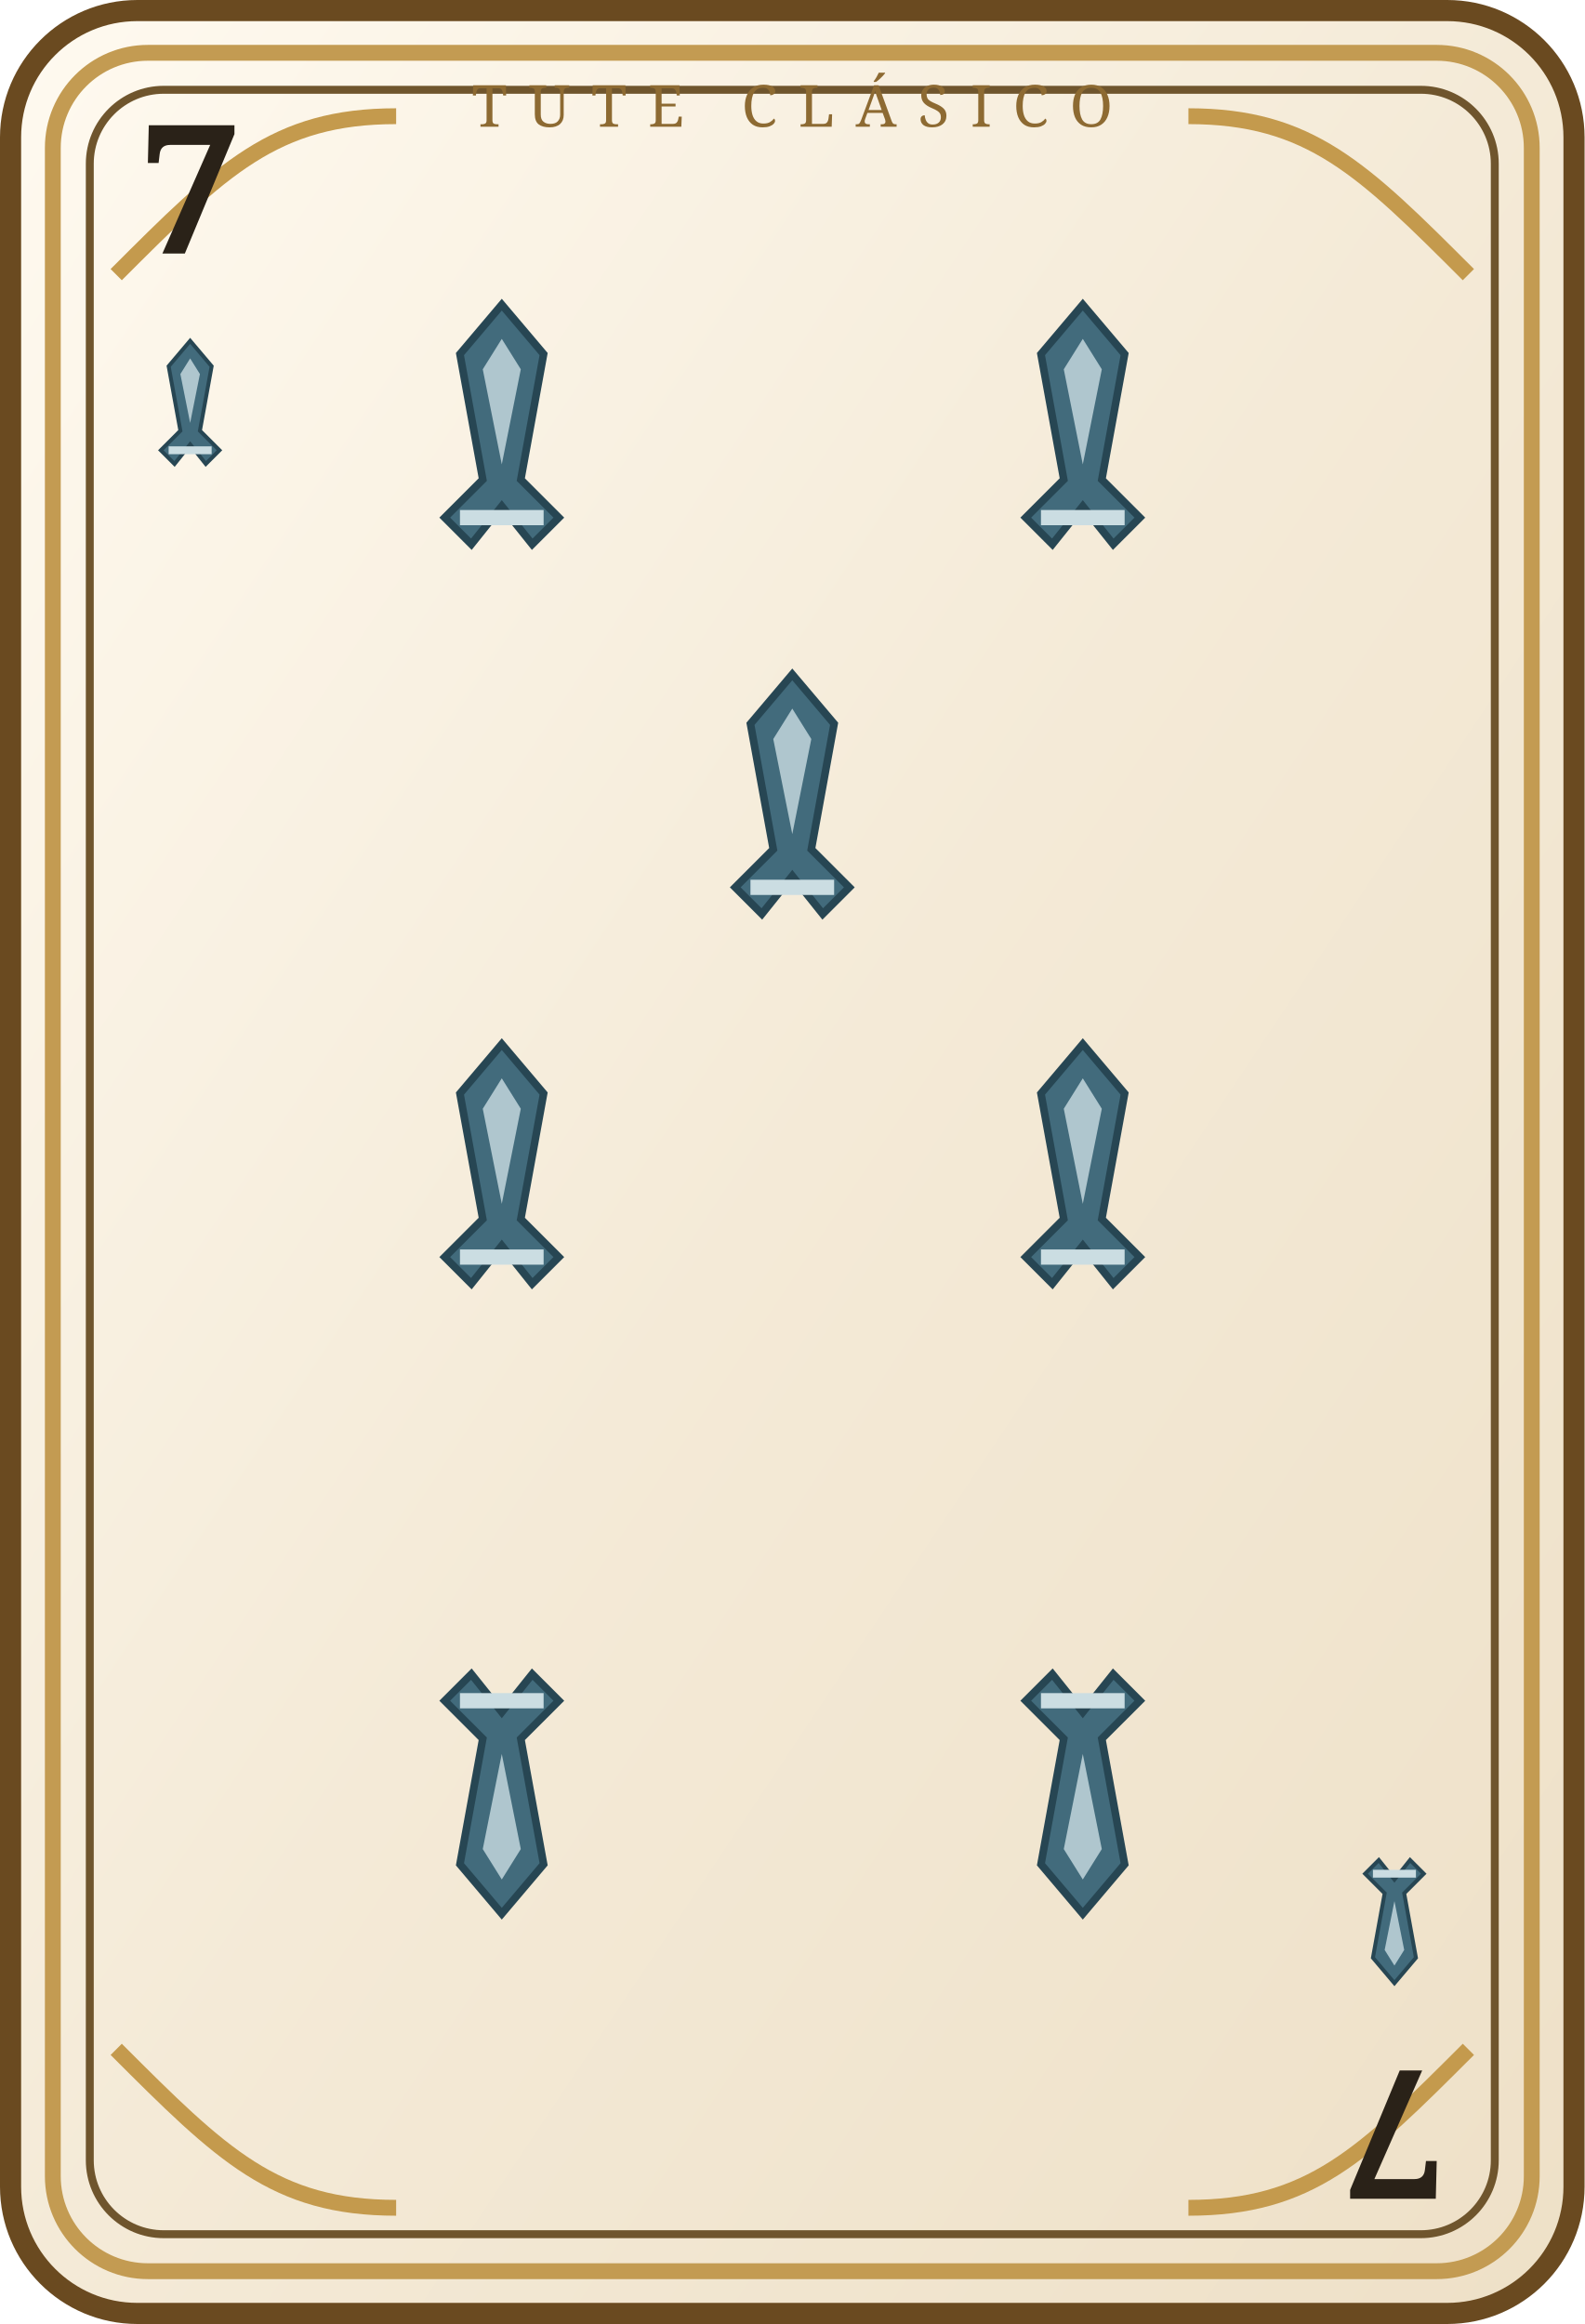
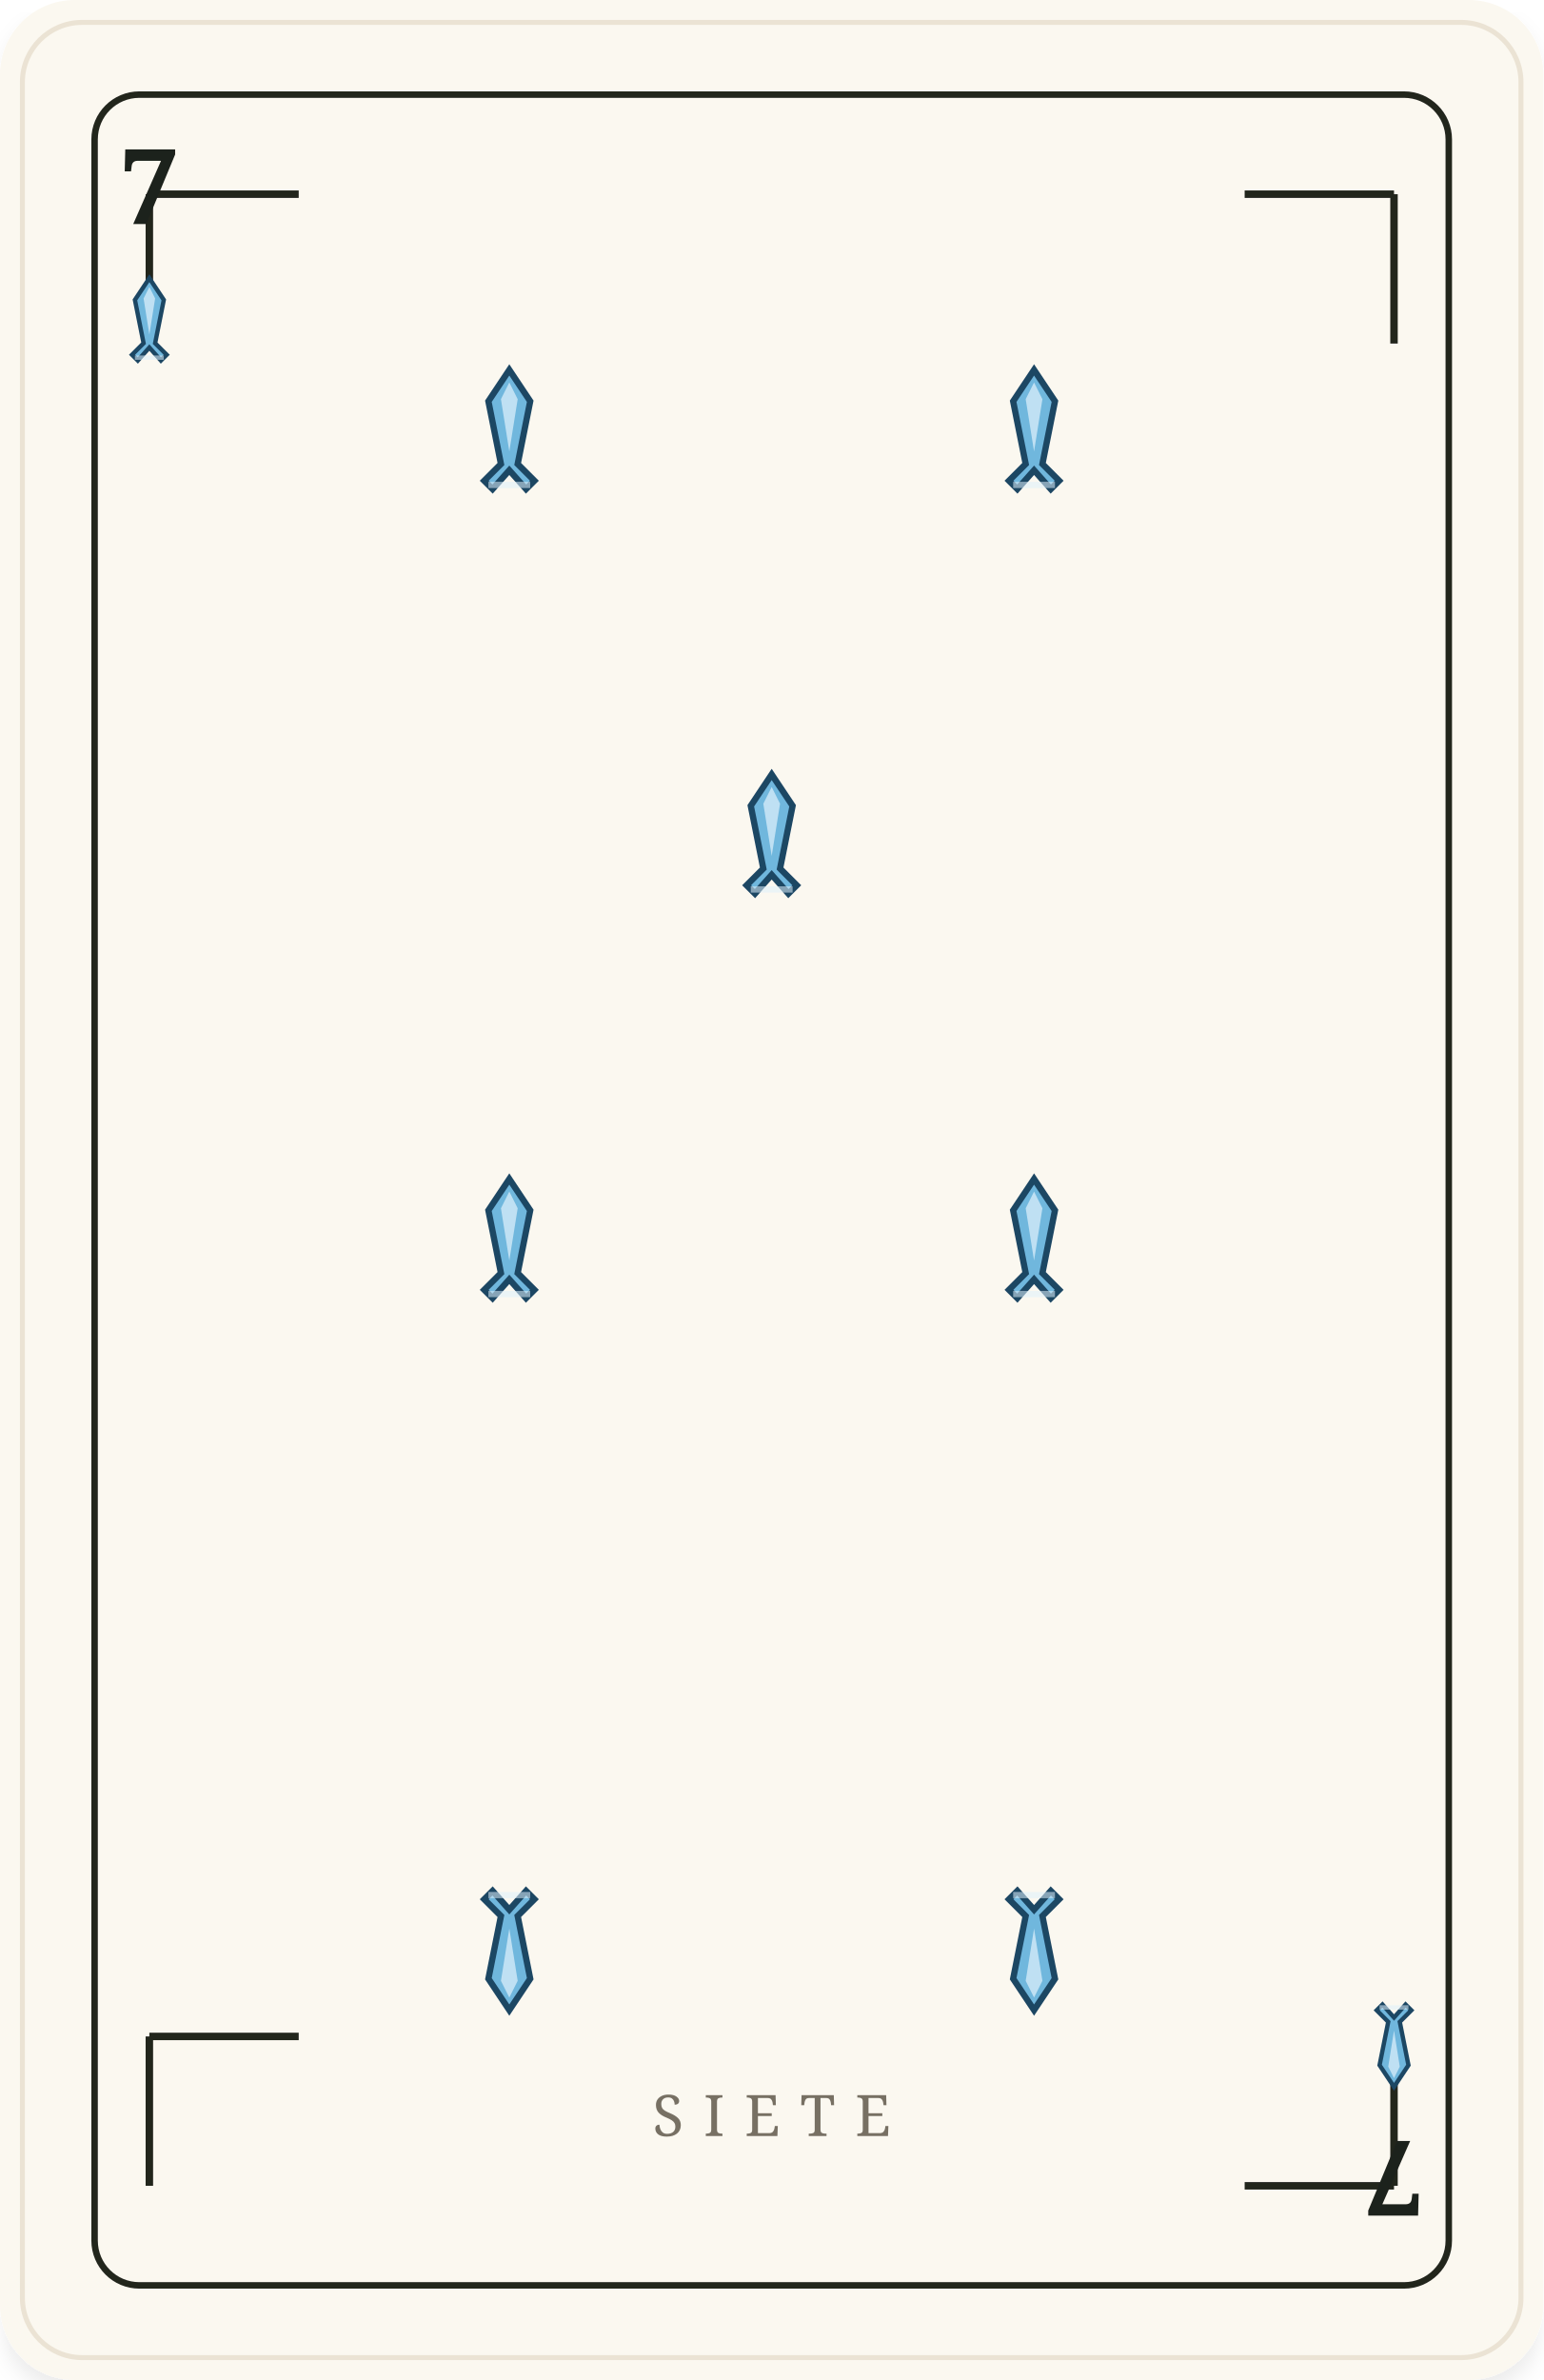
- <svg xmlns="http://www.w3.org/2000/svg" width="300" height="440" viewBox="0 0 300 440">
+ <svg xmlns="http://www.w3.org/2000/svg" width="620" height="956" viewBox="0 0 620 956">
  <defs>
-     <linearGradient id="paper" x1="0" y1="0" x2="1" y2="1">
-       <stop offset="0" stop-color="#fffaf0" />
-       <stop offset=".5" stop-color="#f4ead7" />
-       <stop offset="1" stop-color="#eee0c7" />
+     <filter id="shadow" x="-20%" y="-20%" width="140%" height="140%">
+       <feDropShadow dx="0" dy="5" stdDeviation="4" flood-opacity=".08" />
+     </filter>
+     <linearGradient id="oroFill" x1="0" x2="1">
+       <stop offset="0" stop-color="#f7db89" />
+       <stop offset="1" stop-color="#d19309" />
    </linearGradient>
-     <linearGradient id="gold" x1="0" y1="0" x2="1" y2="1">
-       <stop offset="0" stop-color="#fff0ae" />
-       <stop offset=".48" stop-color="#d9aa45" />
-       <stop offset="1" stop-color="#9f6810" />
-     </linearGradient>
-     <linearGradient id="cloth" x1="0" y1="0" x2="1" y2="1">
-       <stop offset="0" stop-color="#fff" />
-       <stop offset="1" stop-color="#000" />
-     </linearGradient>
-     <filter id="grain">
-       <feTurbulence type="fractalNoise" baseFrequency=".8" numOctaves="2" seed="4" />
-       <feColorMatrix values="1 0 0 0 0 0 1 0 0 0 0 0 1 0 0 0 0 0 .035 0" />
-     </filter>
-     <filter id="shadow">
-       <feDropShadow dx="0" dy="3" stdDeviation="2" flood-opacity=".2" />
-     </filter>
  </defs>
-   <rect x="2" y="2" width="296" height="436" rx="24" fill="url(#paper)" stroke="#6a4a20" stroke-width="4" />
-   <rect x="10" y="10" width="280" height="420" rx="18" fill="none" stroke="#c39b52" stroke-width="3" />
-   <rect x="17" y="17" width="266" height="406" rx="14" fill="none" stroke="#6f552d" stroke-width="1.5" />
-   <path d="M22 52C42 32 52 22 75 22M225 22c23 0 33 10 53 30M22 388c20 20 30 30 53 30M225 418c23 0 33-10 53-30" fill="none" stroke="#c49a4d" stroke-width="3" />
-   <g>
-     <g transform="translate(95 80) rotate(0) scale(0.72)" opacity="1">
-       <path d="M0-31 11-18 5 15l10 10-7 7-8-10-8 10-7-7 10-10-6-33L0-31Z" fill="#426b7c" stroke="#274653" stroke-width="2" />
-       <path d="M0-22 5-14 0 11-5-14 0-22Z" fill="#cbdde2" opacity=".8" />
-       <path d="M-11 25h22" stroke="#cbdde2" stroke-width="4" />
+   <g filter="url(#shadow)">
+     <rect width="620" height="956" rx="30" fill="#fbf8f0" />
+     <rect x="9" y="9" width="602" height="938" rx="24" fill="none" stroke="#ebe3d4" stroke-width="2" />
+     <rect x="38" y="38" width="544" height="880" rx="18" fill="none" stroke="#23251f" stroke-width="2.6" />
+     <path d="M60 78H120M60 78V138" stroke="#23251f" stroke-width="3" />
+     <path d="M500 78H560M560 78V138" stroke="#23251f" stroke-width="3" />
+     <path d="M60 818H120M60 818V878" stroke="#23251f" stroke-width="3" />
+     <path d="M500 878H560M560 818V878" stroke="#23251f" stroke-width="3" />
+     <g transform="translate(60 90)">
+       <text x="0" y="0" text-anchor="middle" font-family="Georgia,serif" font-size="42" font-weight="700" fill="#1d211b">7</text>
+       <g transform="translate(0 38) scale(.58)">
+         <path d="M0 -28L10 -13L4 17L12 25L8 29L0 20L-8 29L-12 25L-4 17L-10 -13Z" fill="#70b7dd" stroke="#1d4664" stroke-width="3" />
+         <path d="M0 -22L4 -14L0 11L-4 -14Z" fill="#def0fb" opacity=".72" />
+         <path d="M-10 27H10" stroke="#dff1fb" stroke-width="3" opacity=".55" />
+       </g>
    </g>
-     <g transform="translate(205 80) rotate(0) scale(0.72)" opacity="1">
-       <path d="M0-31 11-18 5 15l10 10-7 7-8-10-8 10-7-7 10-10-6-33L0-31Z" fill="#426b7c" stroke="#274653" stroke-width="2" />
-       <path d="M0-22 5-14 0 11-5-14 0-22Z" fill="#cbdde2" opacity=".8" />
-       <path d="M-11 25h22" stroke="#cbdde2" stroke-width="4" />
+     <g transform="translate(560 860) rotate(180 0 0)">
+       <text x="0" y="0" text-anchor="middle" font-family="Georgia,serif" font-size="42" font-weight="700" fill="#1d211b">7</text>
+       <g transform="translate(0 38) scale(.58)">
+         <path d="M0 -28L10 -13L4 17L12 25L8 29L0 20L-8 29L-12 25L-4 17L-10 -13Z" fill="#70b7dd" stroke="#1d4664" stroke-width="3" />
+         <path d="M0 -22L4 -14L0 11L-4 -14Z" fill="#def0fb" opacity=".72" />
+         <path d="M-10 27H10" stroke="#dff1fb" stroke-width="3" opacity=".55" />
+       </g>
    </g>
-     <g transform="translate(150 150) rotate(0) scale(0.72)" opacity="1">
-       <path d="M0-31 11-18 5 15l10 10-7 7-8-10-8 10-7-7 10-10-6-33L0-31Z" fill="#426b7c" stroke="#274653" stroke-width="2" />
-       <path d="M0-22 5-14 0 11-5-14 0-22Z" fill="#cbdde2" opacity=".8" />
-       <path d="M-11 25h22" stroke="#cbdde2" stroke-width="4" />
+     <g transform="translate(204.6 172.1) scale(0.84) rotate(0)">
+       <path d="M0 -28L10 -13L4 17L12 25L8 29L0 20L-8 29L-12 25L-4 17L-10 -13Z" fill="#70b7dd" stroke="#1d4664" stroke-width="3" />
+       <path d="M0 -22L4 -14L0 11L-4 -14Z" fill="#def0fb" opacity=".72" />
+       <path d="M-10 27H10" stroke="#dff1fb" stroke-width="3" opacity=".55" />
    </g>
-     <g transform="translate(95 220) rotate(0) scale(0.72)" opacity="1">
-       <path d="M0-31 11-18 5 15l10 10-7 7-8-10-8 10-7-7 10-10-6-33L0-31Z" fill="#426b7c" stroke="#274653" stroke-width="2" />
-       <path d="M0-22 5-14 0 11-5-14 0-22Z" fill="#cbdde2" opacity=".8" />
-       <path d="M-11 25h22" stroke="#cbdde2" stroke-width="4" />
+     <g transform="translate(415.4 172.1) scale(0.84) rotate(0)">
+       <path d="M0 -28L10 -13L4 17L12 25L8 29L0 20L-8 29L-12 25L-4 17L-10 -13Z" fill="#70b7dd" stroke="#1d4664" stroke-width="3" />
+       <path d="M0 -22L4 -14L0 11L-4 -14Z" fill="#def0fb" opacity=".72" />
+       <path d="M-10 27H10" stroke="#dff1fb" stroke-width="3" opacity=".55" />
    </g>
-     <g transform="translate(205 220) rotate(0) scale(0.72)" opacity="1">
-       <path d="M0-31 11-18 5 15l10 10-7 7-8-10-8 10-7-7 10-10-6-33L0-31Z" fill="#426b7c" stroke="#274653" stroke-width="2" />
-       <path d="M0-22 5-14 0 11-5-14 0-22Z" fill="#cbdde2" opacity=".8" />
-       <path d="M-11 25h22" stroke="#cbdde2" stroke-width="4" />
+     <g transform="translate(310.0 334.6) scale(0.84) rotate(0)">
+       <path d="M0 -28L10 -13L4 17L12 25L8 29L0 20L-8 29L-12 25L-4 17L-10 -13Z" fill="#70b7dd" stroke="#1d4664" stroke-width="3" />
+       <path d="M0 -22L4 -14L0 11L-4 -14Z" fill="#def0fb" opacity=".72" />
+       <path d="M-10 27H10" stroke="#dff1fb" stroke-width="3" opacity=".55" />
    </g>
-     <g transform="translate(95 340) rotate(180) scale(0.72)" opacity="1">
-       <path d="M0-31 11-18 5 15l10 10-7 7-8-10-8 10-7-7 10-10-6-33L0-31Z" fill="#426b7c" stroke="#274653" stroke-width="2" />
-       <path d="M0-22 5-14 0 11-5-14 0-22Z" fill="#cbdde2" opacity=".8" />
-       <path d="M-11 25h22" stroke="#cbdde2" stroke-width="4" />
+     <g transform="translate(204.6 497.1) scale(0.84) rotate(0)">
+       <path d="M0 -28L10 -13L4 17L12 25L8 29L0 20L-8 29L-12 25L-4 17L-10 -13Z" fill="#70b7dd" stroke="#1d4664" stroke-width="3" />
+       <path d="M0 -22L4 -14L0 11L-4 -14Z" fill="#def0fb" opacity=".72" />
+       <path d="M-10 27H10" stroke="#dff1fb" stroke-width="3" opacity=".55" />
    </g>
-     <g transform="translate(205 340) rotate(180) scale(0.72)" opacity="1">
-       <path d="M0-31 11-18 5 15l10 10-7 7-8-10-8 10-7-7 10-10-6-33L0-31Z" fill="#426b7c" stroke="#274653" stroke-width="2" />
-       <path d="M0-22 5-14 0 11-5-14 0-22Z" fill="#cbdde2" opacity=".8" />
-       <path d="M-11 25h22" stroke="#cbdde2" stroke-width="4" />
+     <g transform="translate(415.4 497.1) scale(0.84) rotate(0)">
+       <path d="M0 -28L10 -13L4 17L12 25L8 29L0 20L-8 29L-12 25L-4 17L-10 -13Z" fill="#70b7dd" stroke="#1d4664" stroke-width="3" />
+       <path d="M0 -22L4 -14L0 11L-4 -14Z" fill="#def0fb" opacity=".72" />
+       <path d="M-10 27H10" stroke="#dff1fb" stroke-width="3" opacity=".55" />
    </g>
+     <g transform="translate(204.6 783.9) scale(0.84) rotate(180)">
+       <path d="M0 -28L10 -13L4 17L12 25L8 29L0 20L-8 29L-12 25L-4 17L-10 -13Z" fill="#70b7dd" stroke="#1d4664" stroke-width="3" />
+       <path d="M0 -22L4 -14L0 11L-4 -14Z" fill="#def0fb" opacity=".72" />
+       <path d="M-10 27H10" stroke="#dff1fb" stroke-width="3" opacity=".55" />
+     </g>
+     <g transform="translate(415.4 783.9) scale(0.84) rotate(180)">
+       <path d="M0 -28L10 -13L4 17L12 25L8 29L0 20L-8 29L-12 25L-4 17L-10 -13Z" fill="#70b7dd" stroke="#1d4664" stroke-width="3" />
+       <path d="M0 -22L4 -14L0 11L-4 -14Z" fill="#def0fb" opacity=".72" />
+       <path d="M-10 27H10" stroke="#dff1fb" stroke-width="3" opacity=".55" />
+     </g>
+     <text x="310" y="858" text-anchor="middle" font-family="Georgia,serif" font-size="23" letter-spacing="8" fill="#5a5246" opacity=".82">SIETE</text>
  </g>
-   <g transform="translate(36 48) rotate(0)">
-     <text x="0" y="0" text-anchor="middle" font-family="Georgia,serif" font-size="34" font-weight="700" fill="#2a2218">7</text>
-     <g transform="translate(0 28) rotate(0) scale(0.37)" opacity="1">
-       <path d="M0-31 11-18 5 15l10 10-7 7-8-10-8 10-7-7 10-10-6-33L0-31Z" fill="#426b7c" stroke="#274653" stroke-width="2" />
-       <path d="M0-22 5-14 0 11-5-14 0-22Z" fill="#cbdde2" opacity=".8" />
-       <path d="M-11 25h22" stroke="#cbdde2" stroke-width="4" />
-     </g>
-   </g>
-   <g transform="translate(264 392) rotate(180)">
-     <text x="0" y="0" text-anchor="middle" font-family="Georgia,serif" font-size="34" font-weight="700" fill="#2a2218">7</text>
-     <g transform="translate(0 28) rotate(0) scale(0.37)" opacity="1">
-       <path d="M0-31 11-18 5 15l10 10-7 7-8-10-8 10-7-7 10-10-6-33L0-31Z" fill="#426b7c" stroke="#274653" stroke-width="2" />
-       <path d="M0-22 5-14 0 11-5-14 0-22Z" fill="#cbdde2" opacity=".8" />
-       <path d="M-11 25h22" stroke="#cbdde2" stroke-width="4" />
-     </g>
-   </g>
-   <text x="150" y="24" text-anchor="middle" font-family="Georgia,serif" font-size="11" letter-spacing="4" fill="#8d6a32">TUTE CLÁSICO</text>
</svg>
